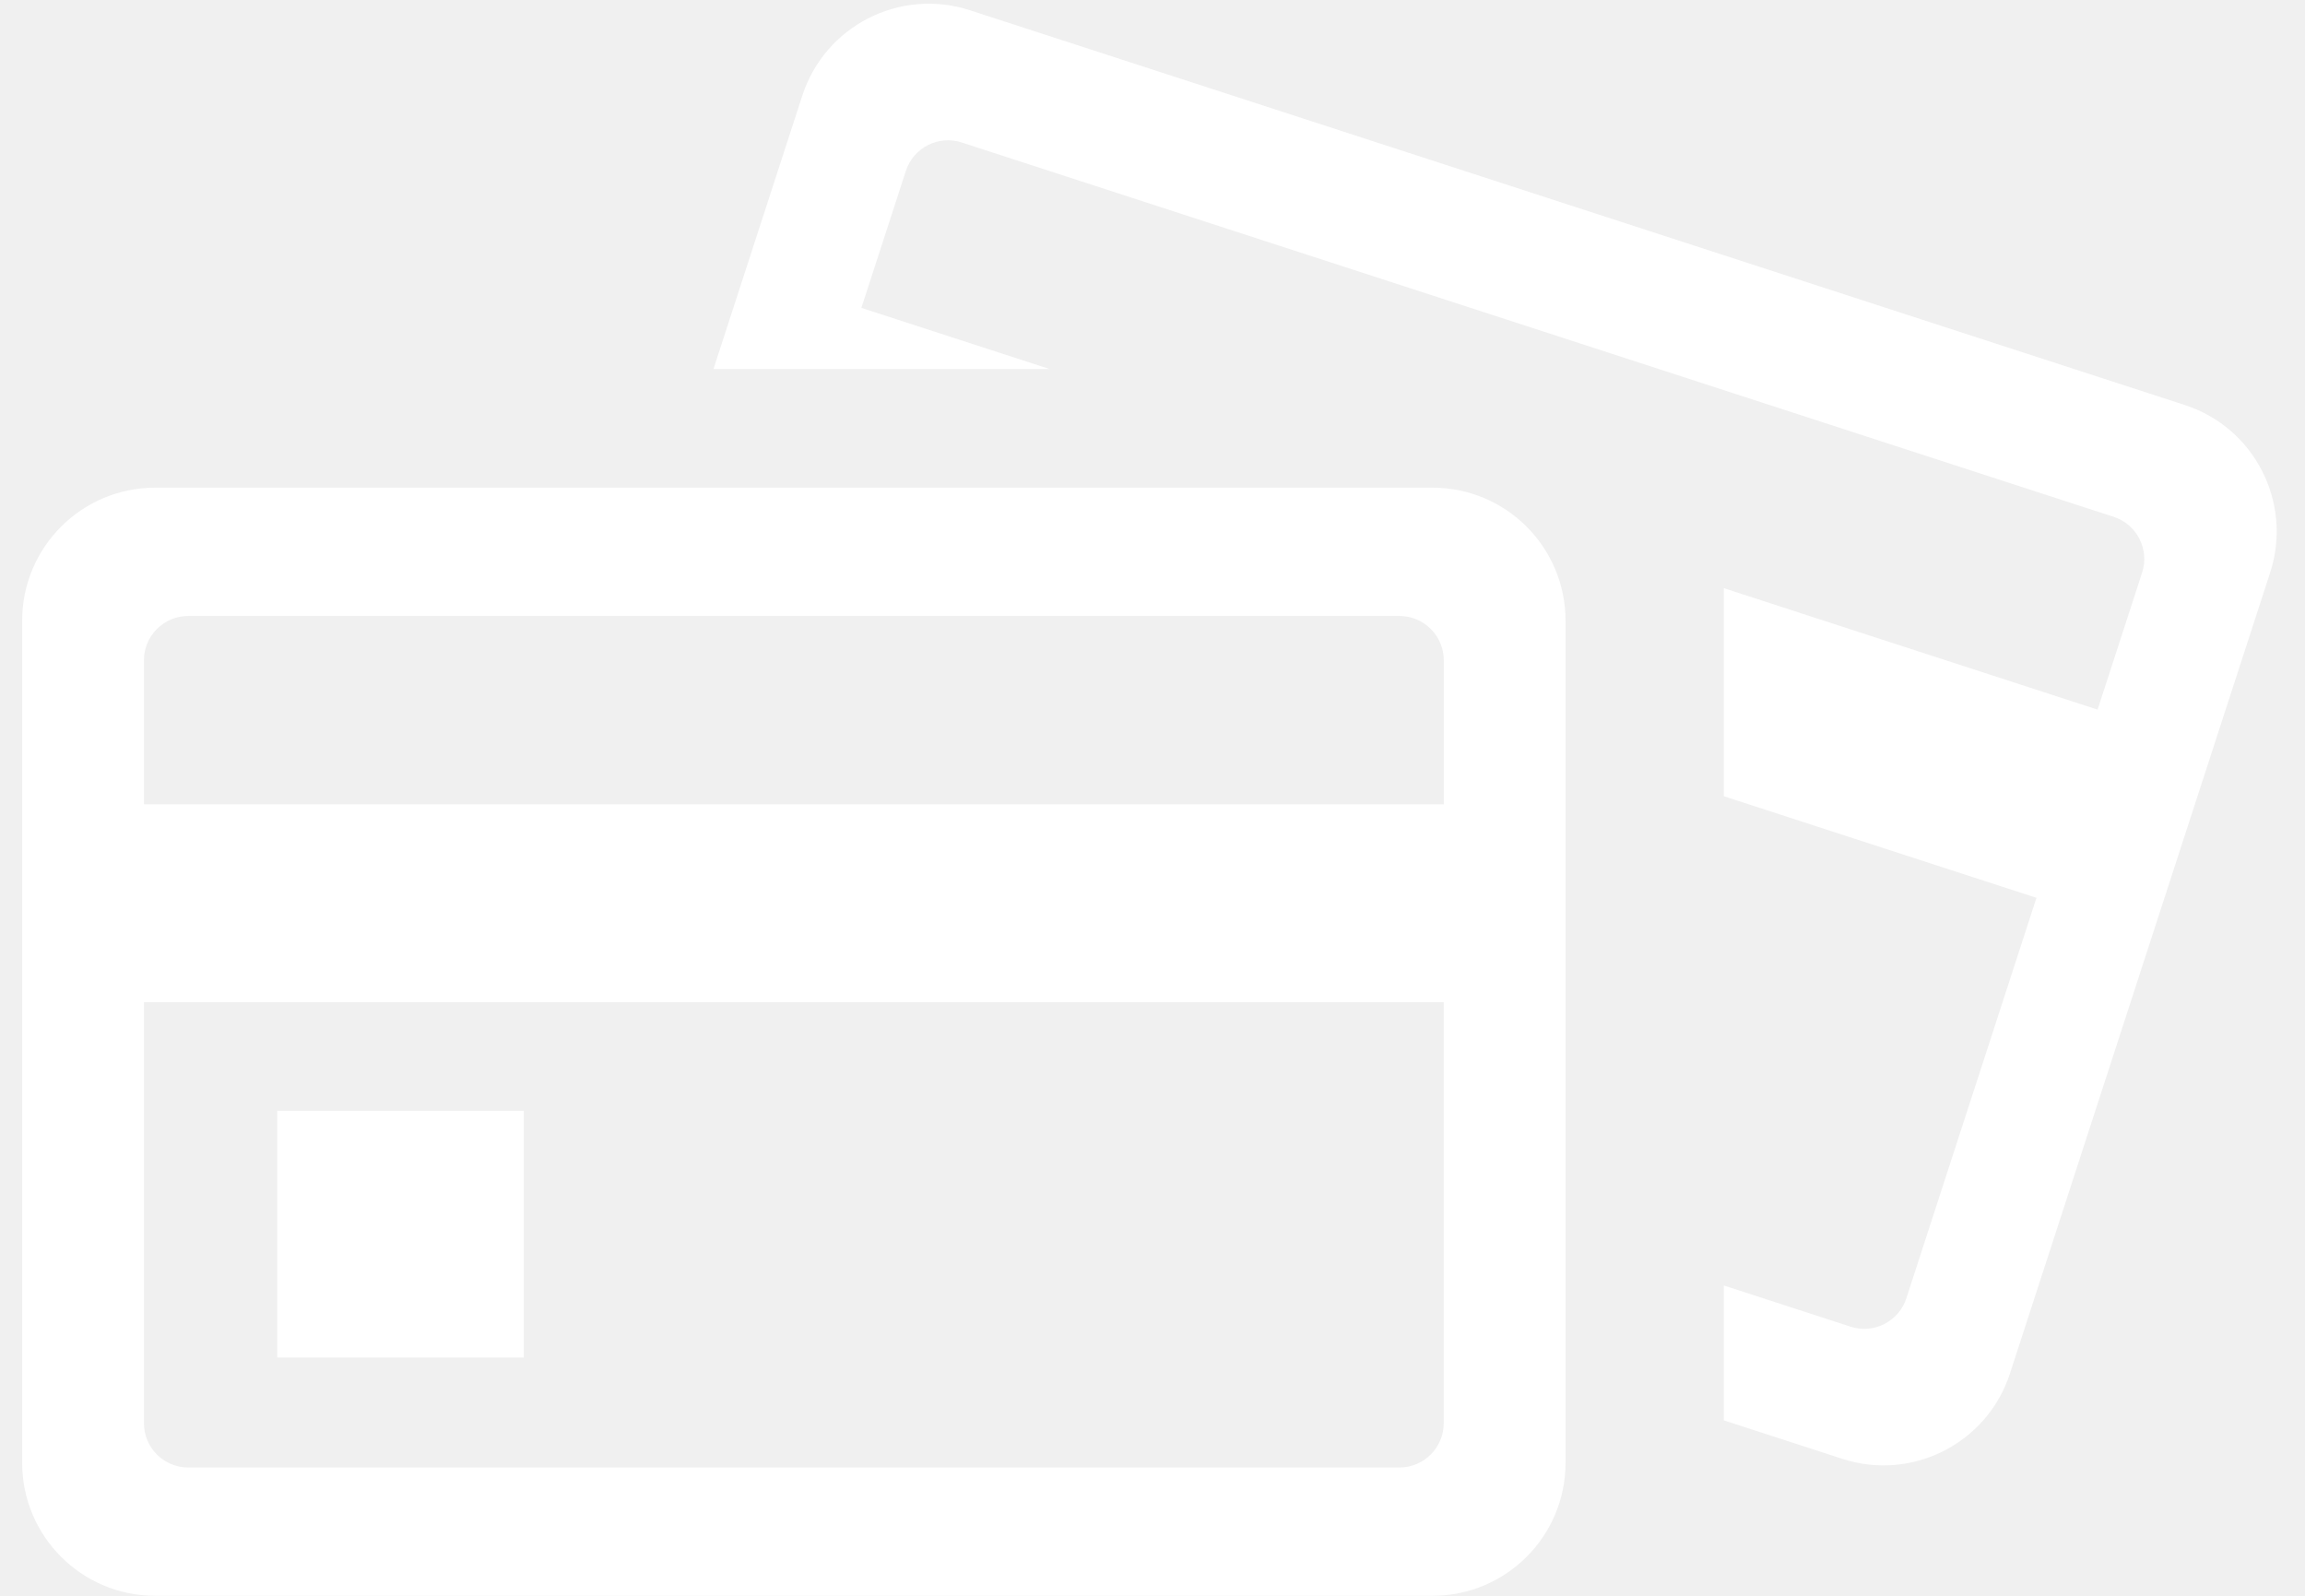
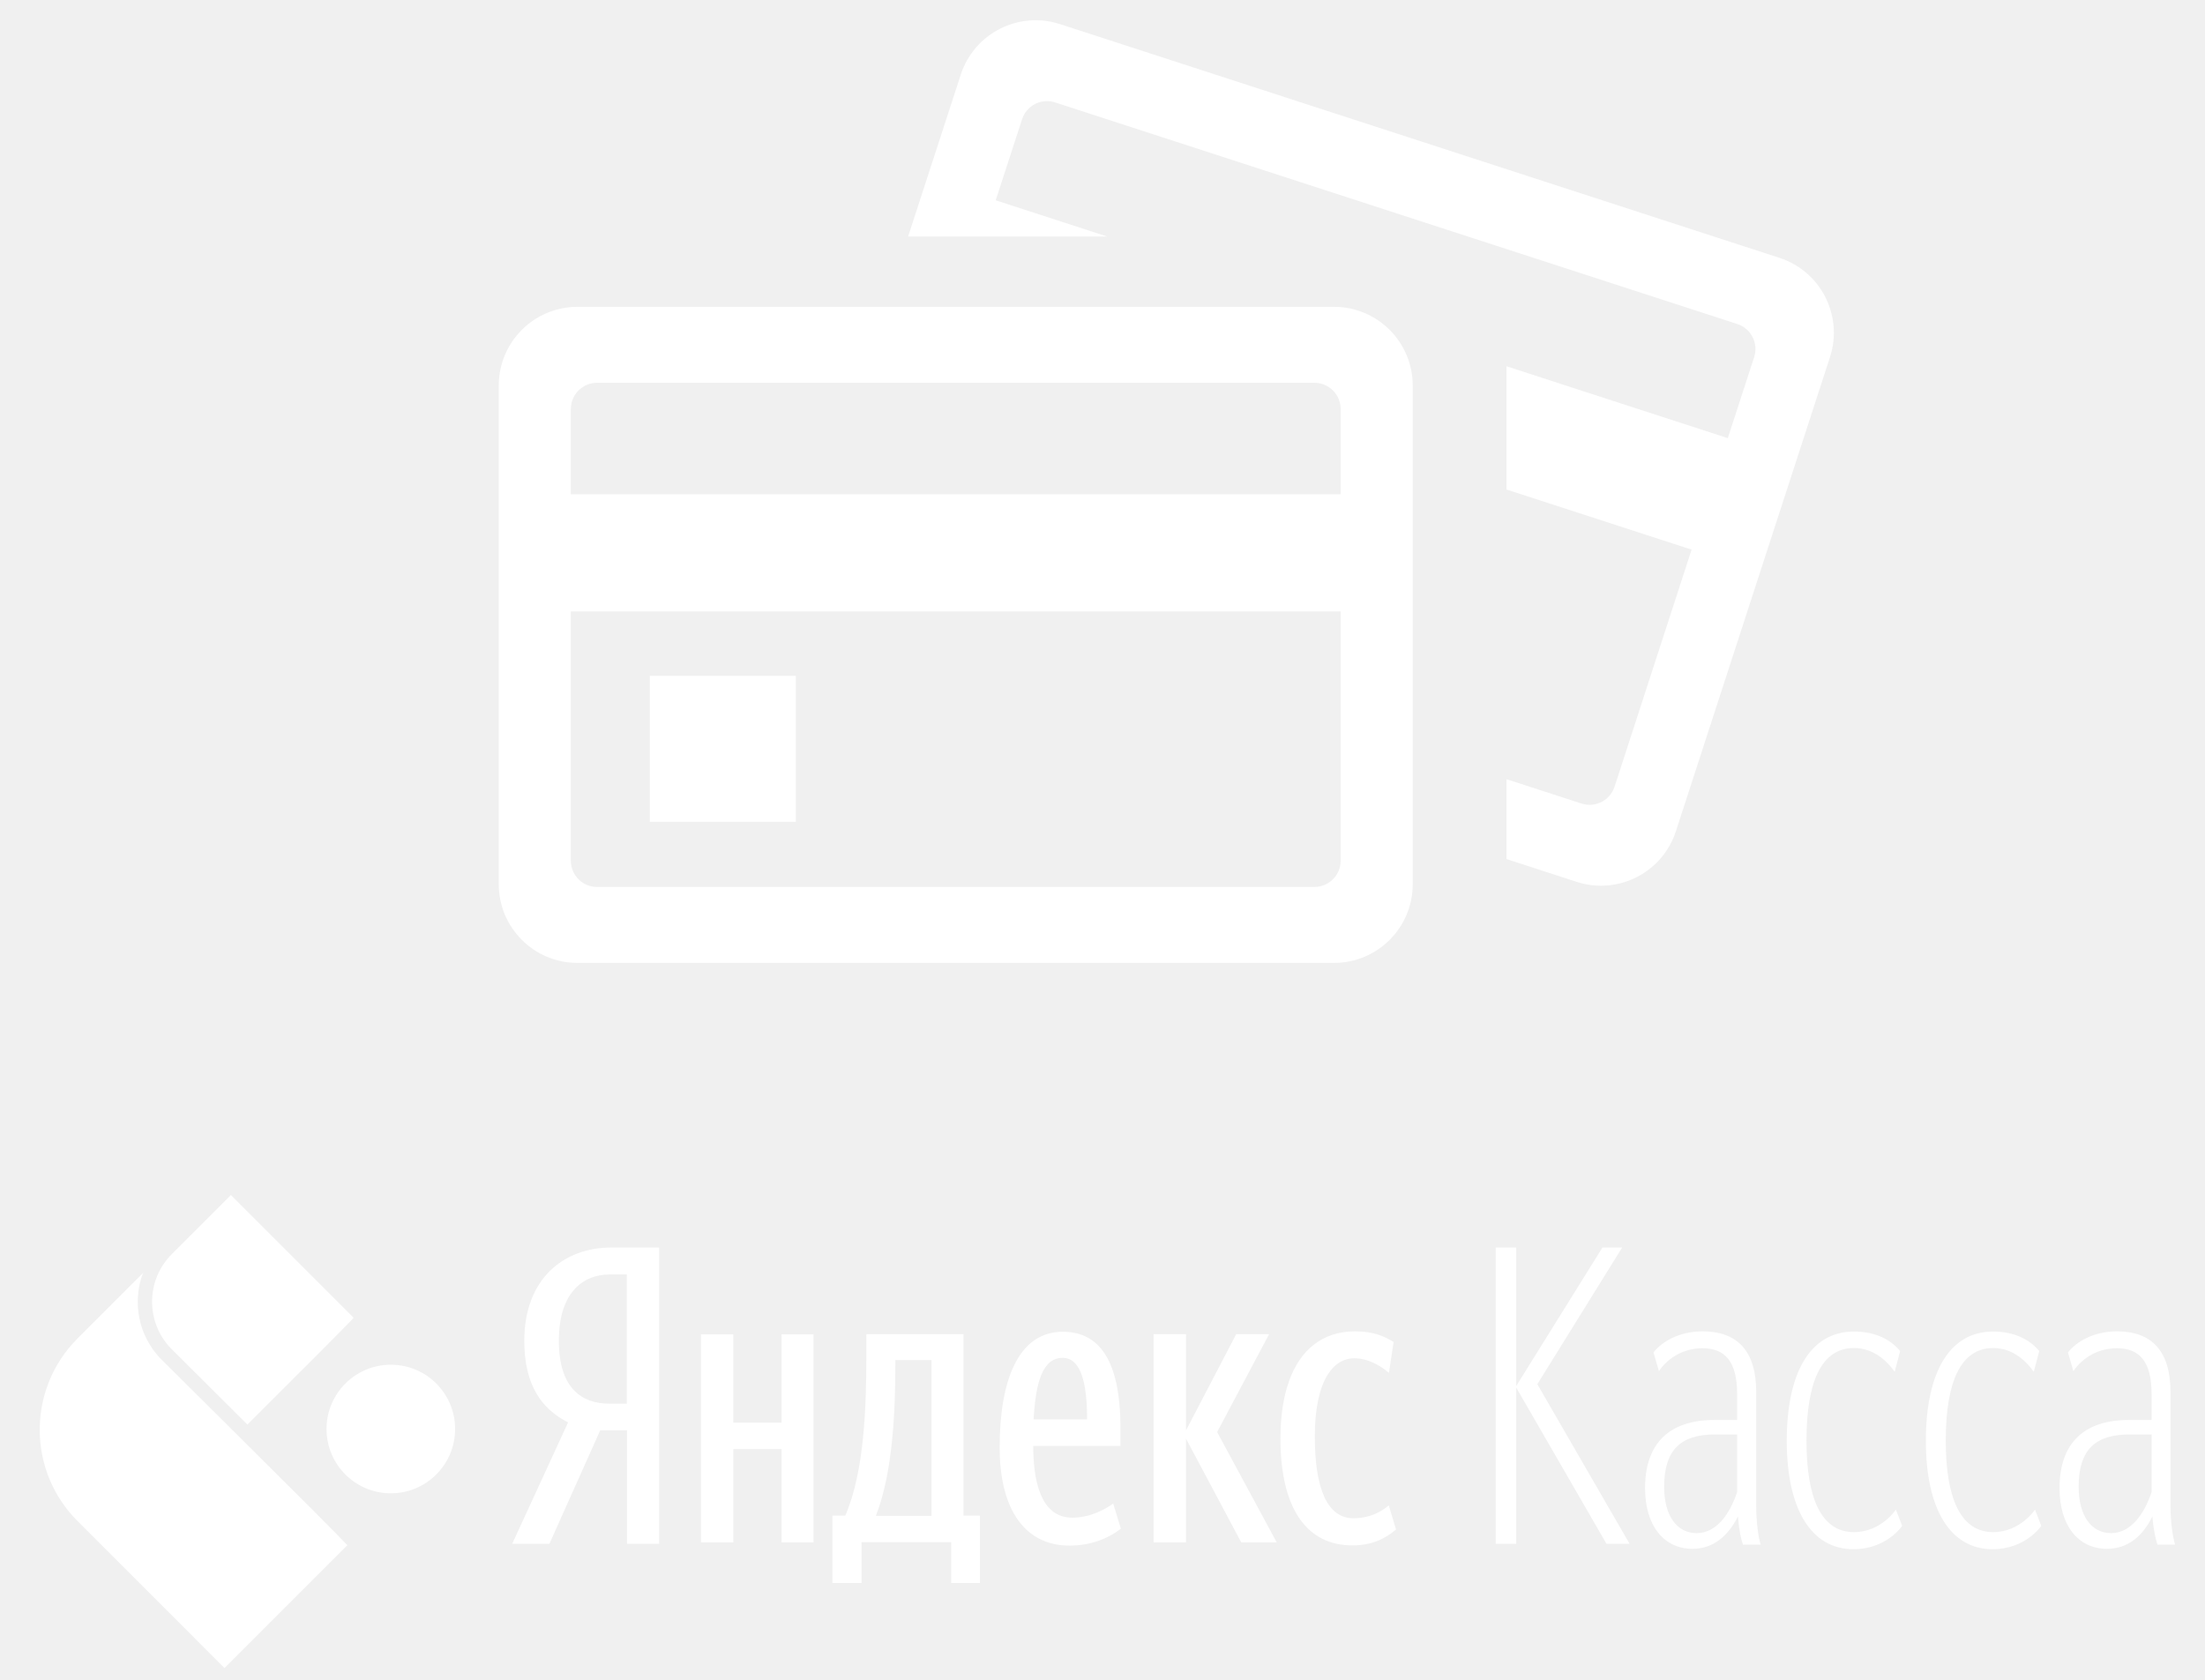
- <svg xmlns="http://www.w3.org/2000/svg" width="52" height="36" viewBox="0 0 52 36">
-   <path fill="#fff" d="M32.571 18.144v-3.248a1 1 0 0 0-1-1H4.247a1 1 0 0 0-1 1v3.248H32.57zm0 4.464H3.247v9.498a1 1 0 0 0 1 1H31.57a1 1 0 0 0 1-1v-9.498zM3.5 11.002h28.818a3 3 0 0 1 3 3V33a3 3 0 0 1-3 3H3.5a3 3 0 0 1-3-3V14.002a3 3 0 0 1 3-3zm2.754 14.059h5.563v5.563H6.254V25.06zm17.42-16.737h-7.578L18.1 2.157A3 3 0 0 1 21.88.231l27.408 8.906a3 3 0 0 1 1.926 3.78l-5.87 18.068a3 3 0 0 1-3.78 1.926l-2.675-.869V29l2.858.929a1 1 0 0 0 1.26-.642l2.935-9.033-7.053-2.292v-4.693l8.432 2.74 1.004-3.09a1 1 0 0 0-.642-1.26L21.696 3.214a1 1 0 0 0-1.26.642l-1.004 3.09 4.242 1.378z" fill-rule="evenodd" />
+ <svg xmlns="http://www.w3.org/2000/svg" width="84" height="64" viewBox="0 0 84 64" fill="none">
+   <path fill-rule="evenodd" clip-rule="evenodd" d="M50.818 11.69C52.475 11.69 53.818 13.033 53.818 14.69V33.687C53.818 35.344 52.475 36.687 50.818 36.687H22C20.343 36.687 19 35.344 19 33.687V14.69C19 13.033 20.343 11.69 22 11.69H50.818ZM51.071 23.296H21.746L21.747 32.793C21.747 33.306 22.133 33.729 22.63 33.787L22.747 33.793H50.072C50.584 33.793 51.007 33.407 51.065 32.91L51.072 32.793L51.071 23.296ZM40.38 0.919L67.788 9.824C69.364 10.336 70.226 12.028 69.714 13.604L63.843 31.672C63.331 33.248 61.639 34.11 60.063 33.598L57.389 32.729V29.687L60.247 30.615C60.735 30.773 61.256 30.537 61.465 30.082L61.507 29.973L64.442 20.94L57.389 18.649V13.954L65.821 16.694L66.825 13.605C66.996 13.08 66.709 12.516 66.183 12.345L40.196 3.902C39.708 3.743 39.187 3.98 38.978 4.435L38.936 4.544L37.931 7.632L42.175 9.011H34.595L36.6 2.845C37.112 1.269 38.804 0.407 40.38 0.919ZM30.317 25.748V31.311H24.754V25.748H30.317ZM50.072 14.584H22.747C22.234 14.584 21.811 14.97 21.754 15.467L21.747 15.584L21.746 18.831H51.071L51.072 15.584C51.072 15.031 50.624 14.584 50.072 14.584Z" fill="white" />
+   <path fill-rule="evenodd" clip-rule="evenodd" d="M9.426 54.277C11.538 52.171 13.503 50.205 13.47 50.205L8.796 45.531L6.549 47.778C6.064 48.263 5.794 48.905 5.794 49.592C5.794 50.245 6.036 50.864 6.481 51.343L6.763 51.624C7.517 52.379 8.475 53.331 9.426 54.277ZM14.889 56.895C16.24 56.895 17.338 55.797 17.338 54.446C17.338 53.094 16.246 51.996 14.889 51.996C13.537 51.996 12.439 53.094 12.439 54.446C12.439 55.797 13.537 56.895 14.889 56.895ZM13.233 58.872L8.553 63.552L2.956 57.954C1.097 56.096 1.036 53.128 2.764 51.197L2.781 51.18C2.783 51.178 2.785 51.176 2.787 51.173C2.791 51.168 2.796 51.161 2.804 51.157C2.866 51.084 2.933 51.016 3.001 50.949L3.001 50.949L5.451 48.499C5.315 48.848 5.248 49.22 5.248 49.603C5.248 50.391 5.546 51.146 6.081 51.726L6.374 52.019C7.36 52.999 8.249 53.883 9.038 54.666C11.414 57.025 12.929 58.545 13.233 58.872ZM23.281 47.531C21.481 47.531 19.973 48.718 19.973 51.084C19.973 52.776 20.639 53.688 21.642 54.193L19.513 58.818H20.93L22.867 54.492H23.886V58.818H25.111V47.531H23.281ZM23.227 53.481C22.163 53.481 21.29 52.899 21.29 51.084C21.29 49.201 22.247 48.557 23.227 48.557H23.878V53.481H23.227ZM29.774 54.201H27.936V50.839H26.703V58.764H27.936V55.212H29.774V58.764H30.991V50.839H29.774V54.201ZM32.201 57.746C32.929 56.069 33.005 53.611 33.005 51.505V50.832H36.704V57.746H37.331V60.311H36.236V58.757H32.821V60.311H31.711V57.746H32.201ZM34.108 51.965C34.108 53.634 34.031 56.069 33.365 57.754H35.486V51.819H34.108V51.965ZM42.408 57.287C42.094 57.509 41.535 57.823 40.846 57.823C39.866 57.823 39.361 56.881 39.361 55.089H42.684V54.415C42.684 51.727 41.811 50.74 40.486 50.74C38.794 50.74 38.082 52.593 38.082 55.143C38.082 57.578 39.093 58.887 40.739 58.887C41.528 58.887 42.194 58.634 42.699 58.244L42.408 57.287ZM40.479 51.735C41.191 51.735 41.413 52.723 41.413 54.078H39.376C39.453 52.662 39.721 51.735 40.479 51.735ZM48.633 58.757L46.367 54.561L48.343 50.839H48.338L48.343 50.832H47.094L45.18 54.499V50.839L45.18 50.832H43.947L43.947 50.839L43.947 58.757L43.947 58.764H45.18L45.18 58.757L45.18 54.813L45.182 54.817L47.286 58.764H48.626L48.622 58.757H48.633ZM52.914 52.294L52.908 52.289L52.906 52.302C52.577 52.019 52.102 51.751 51.597 51.751C51.184 51.751 50.826 51.967 50.561 52.403C50.264 52.898 50.088 53.672 50.088 54.729C50.088 56.712 50.563 57.846 51.559 57.846C52.163 57.846 52.615 57.608 52.906 57.355L53.182 58.274L53.174 58.281L53.174 58.282C52.745 58.642 52.24 58.879 51.513 58.879C49.805 58.879 48.779 57.509 48.779 54.806C48.779 53.143 49.21 51.883 50.053 51.231C50.473 50.902 50.996 50.724 51.62 50.724C52.332 50.724 52.745 50.916 53.09 51.13L52.914 52.294ZM62.079 58.818L58.565 52.738L61.796 47.531H61.046L57.761 52.807V47.531H56.98V58.818H57.761V52.868L61.199 58.818H62.079ZM66.903 53.037V57.394C66.903 57.945 66.98 58.558 67.072 58.849H66.398C66.329 58.65 66.253 58.343 66.207 57.777C65.824 58.535 65.257 59.01 64.476 59.01C63.404 59.01 62.669 58.152 62.669 56.697C62.669 54.989 63.596 54.101 65.311 54.101H66.176V53.106C66.176 51.888 65.724 51.368 64.859 51.368C64.185 51.368 63.573 51.689 63.197 52.24L62.991 51.528C63.305 51.123 63.963 50.724 64.859 50.724C66.168 50.724 66.903 51.452 66.903 53.037ZM64.637 58.412C65.38 58.412 65.893 57.7 66.176 56.85V54.653H65.326C64.024 54.653 63.396 55.25 63.396 56.643C63.396 57.761 63.886 58.412 64.637 58.412ZM72.463 58.136L72.225 57.516C72.225 57.516 71.666 58.374 70.625 58.374C69.377 58.374 68.818 57.072 68.818 54.89C68.818 52.639 69.392 51.36 70.625 51.36C71.314 51.36 71.827 51.773 72.179 52.264L72.386 51.475C72.034 51.046 71.459 50.732 70.625 50.732C68.978 50.732 68.067 52.271 68.067 54.898C68.067 57.493 68.994 59.025 70.609 59.025C71.873 59.025 72.463 58.136 72.463 58.136ZM77.524 57.516L77.761 58.136C77.761 58.136 77.172 59.025 75.908 59.025C74.293 59.025 73.366 57.493 73.366 54.898C73.366 52.271 74.277 50.732 75.924 50.732C76.751 50.732 77.332 51.046 77.685 51.475L77.478 52.264C77.126 51.773 76.613 51.36 75.931 51.36C74.698 51.36 74.124 52.639 74.124 54.89C74.124 57.072 74.683 58.374 75.931 58.374C76.965 58.374 77.524 57.516 77.524 57.516ZM82.685 57.394V53.037C82.685 51.452 81.95 50.724 80.648 50.724C79.752 50.724 79.094 51.123 78.78 51.528L78.986 52.24C79.362 51.689 79.974 51.368 80.648 51.368C81.513 51.368 81.965 51.888 81.965 53.106V54.101H81.1C79.385 54.101 78.458 54.989 78.458 56.697C78.458 58.152 79.193 59.01 80.265 59.01C81.054 59.01 81.621 58.535 81.996 57.777C82.042 58.343 82.126 58.65 82.187 58.849H82.861C82.769 58.558 82.685 57.945 82.685 57.394ZM81.965 56.85C81.682 57.7 81.161 58.412 80.426 58.412C79.676 58.412 79.186 57.761 79.186 56.643C79.186 55.25 79.813 54.653 81.115 54.653H81.965V56.85Z" fill="white" />
</svg>
